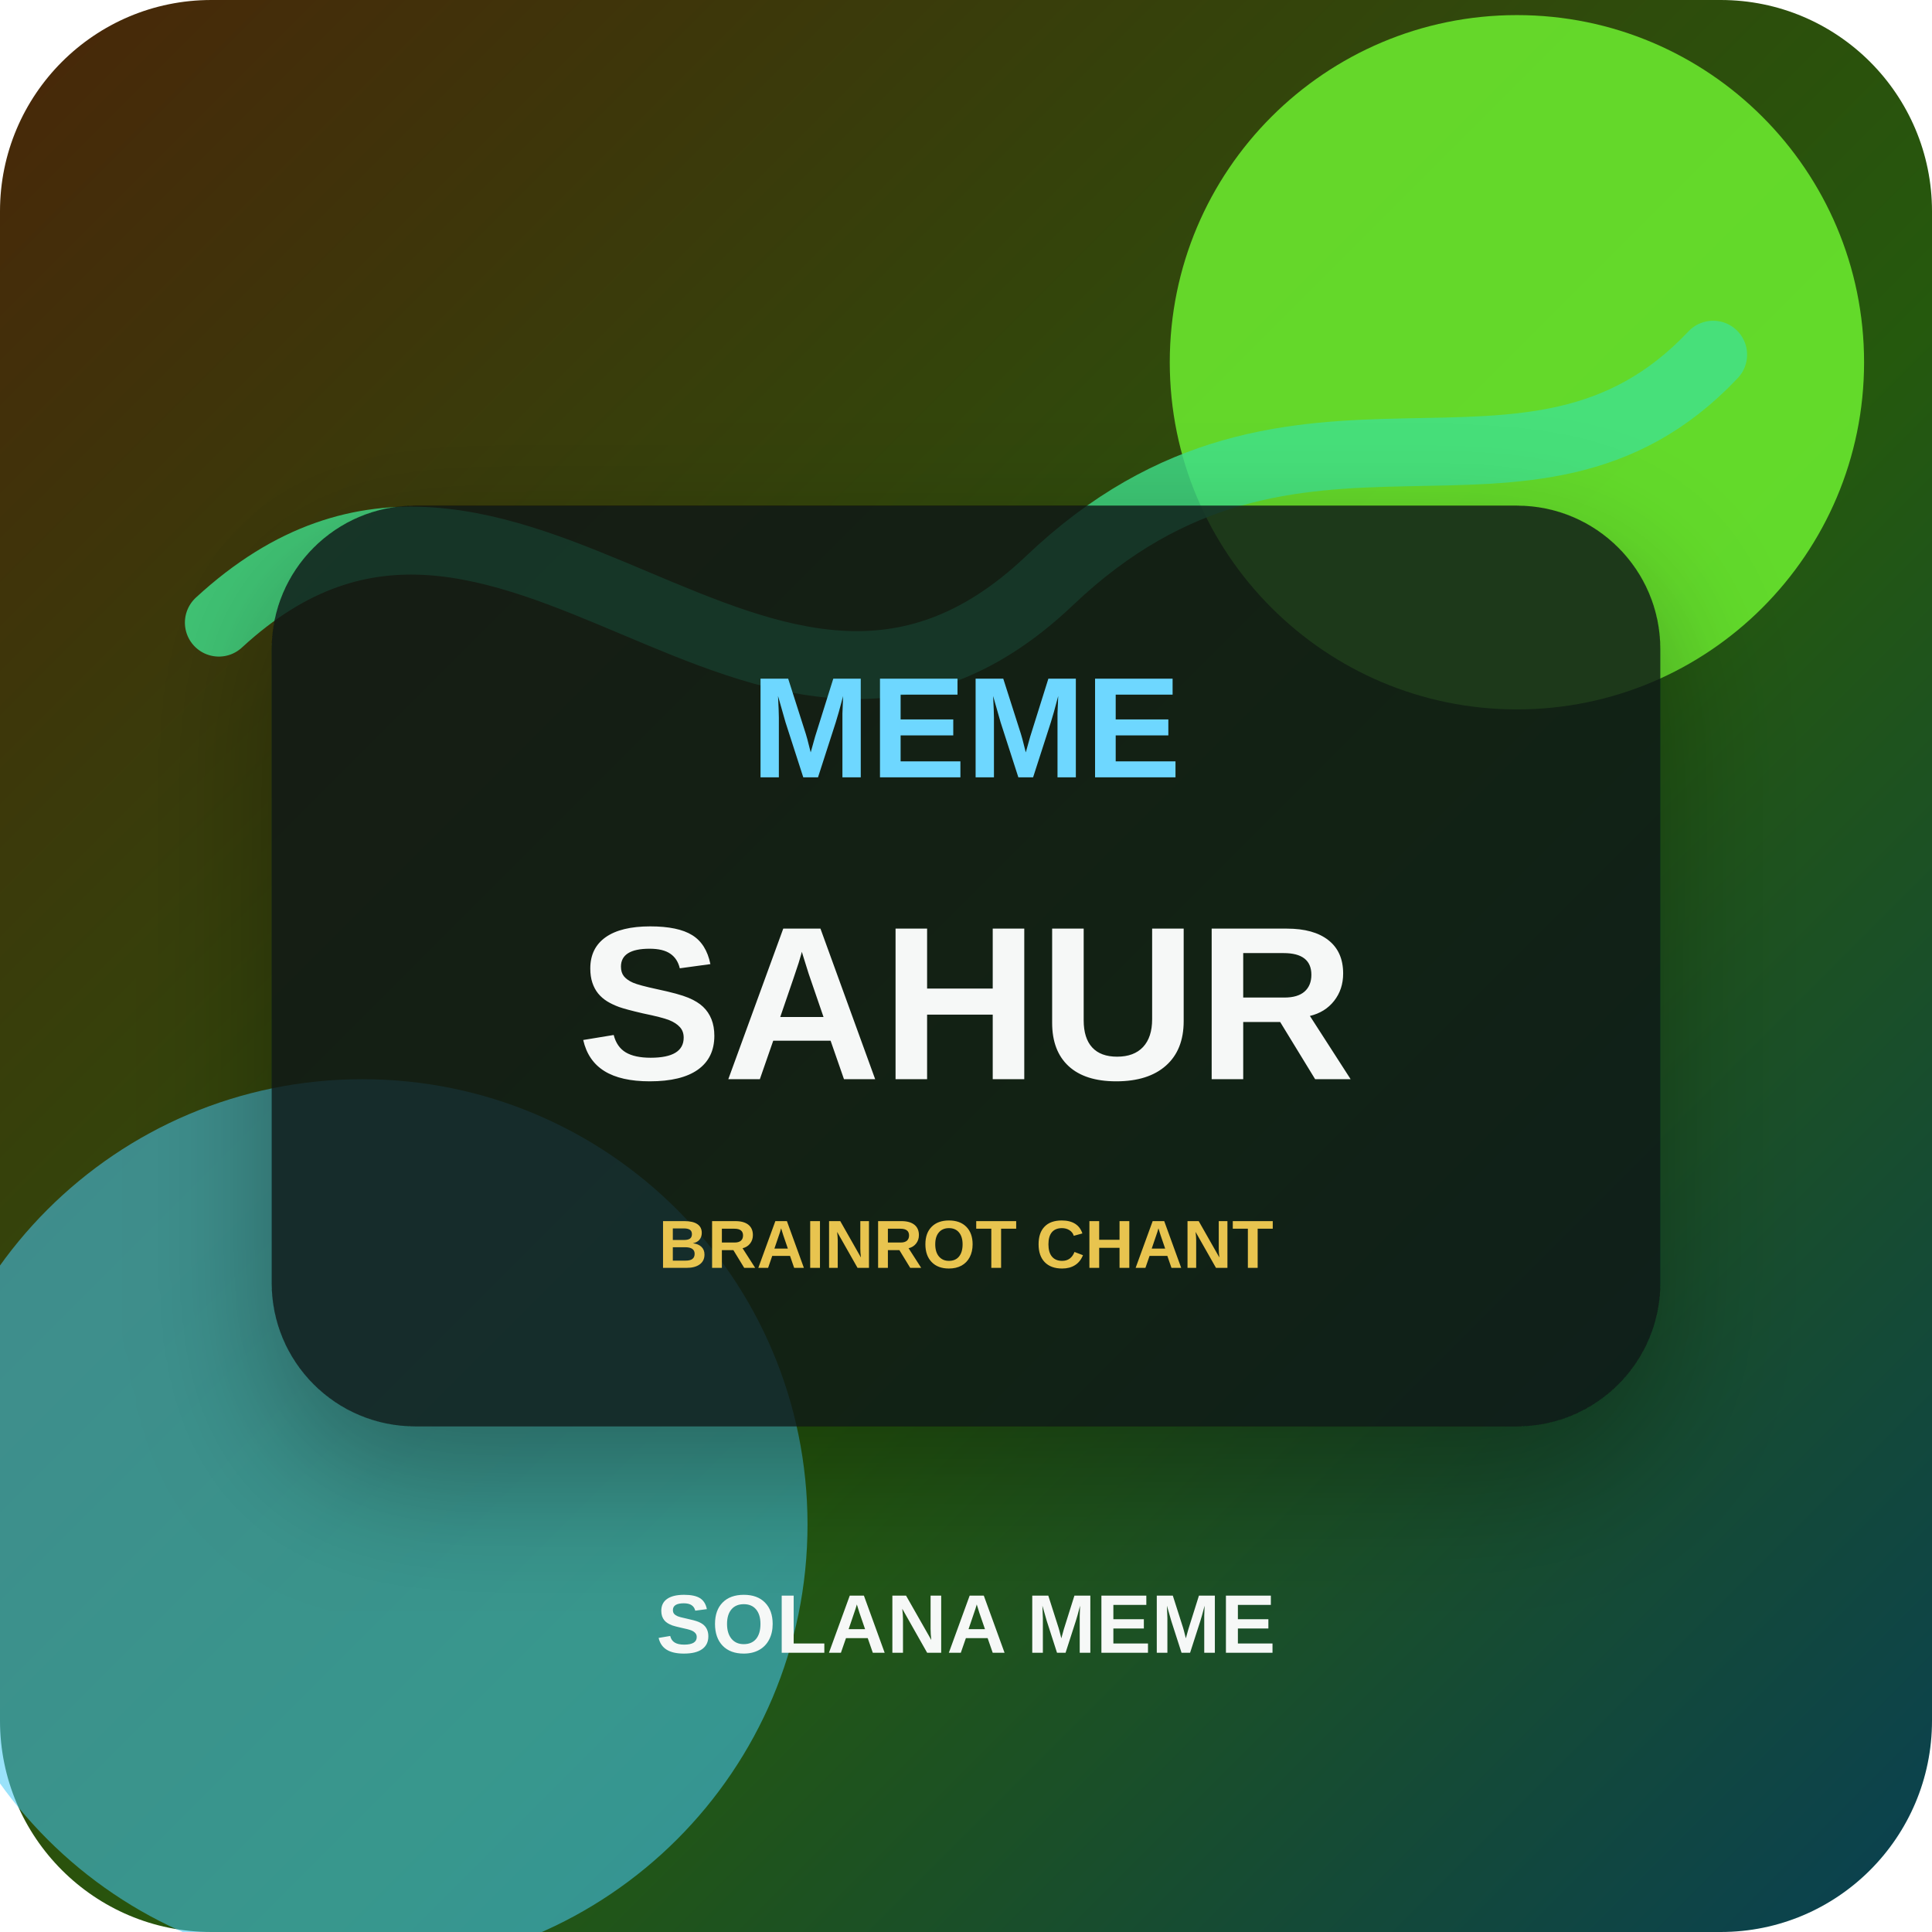
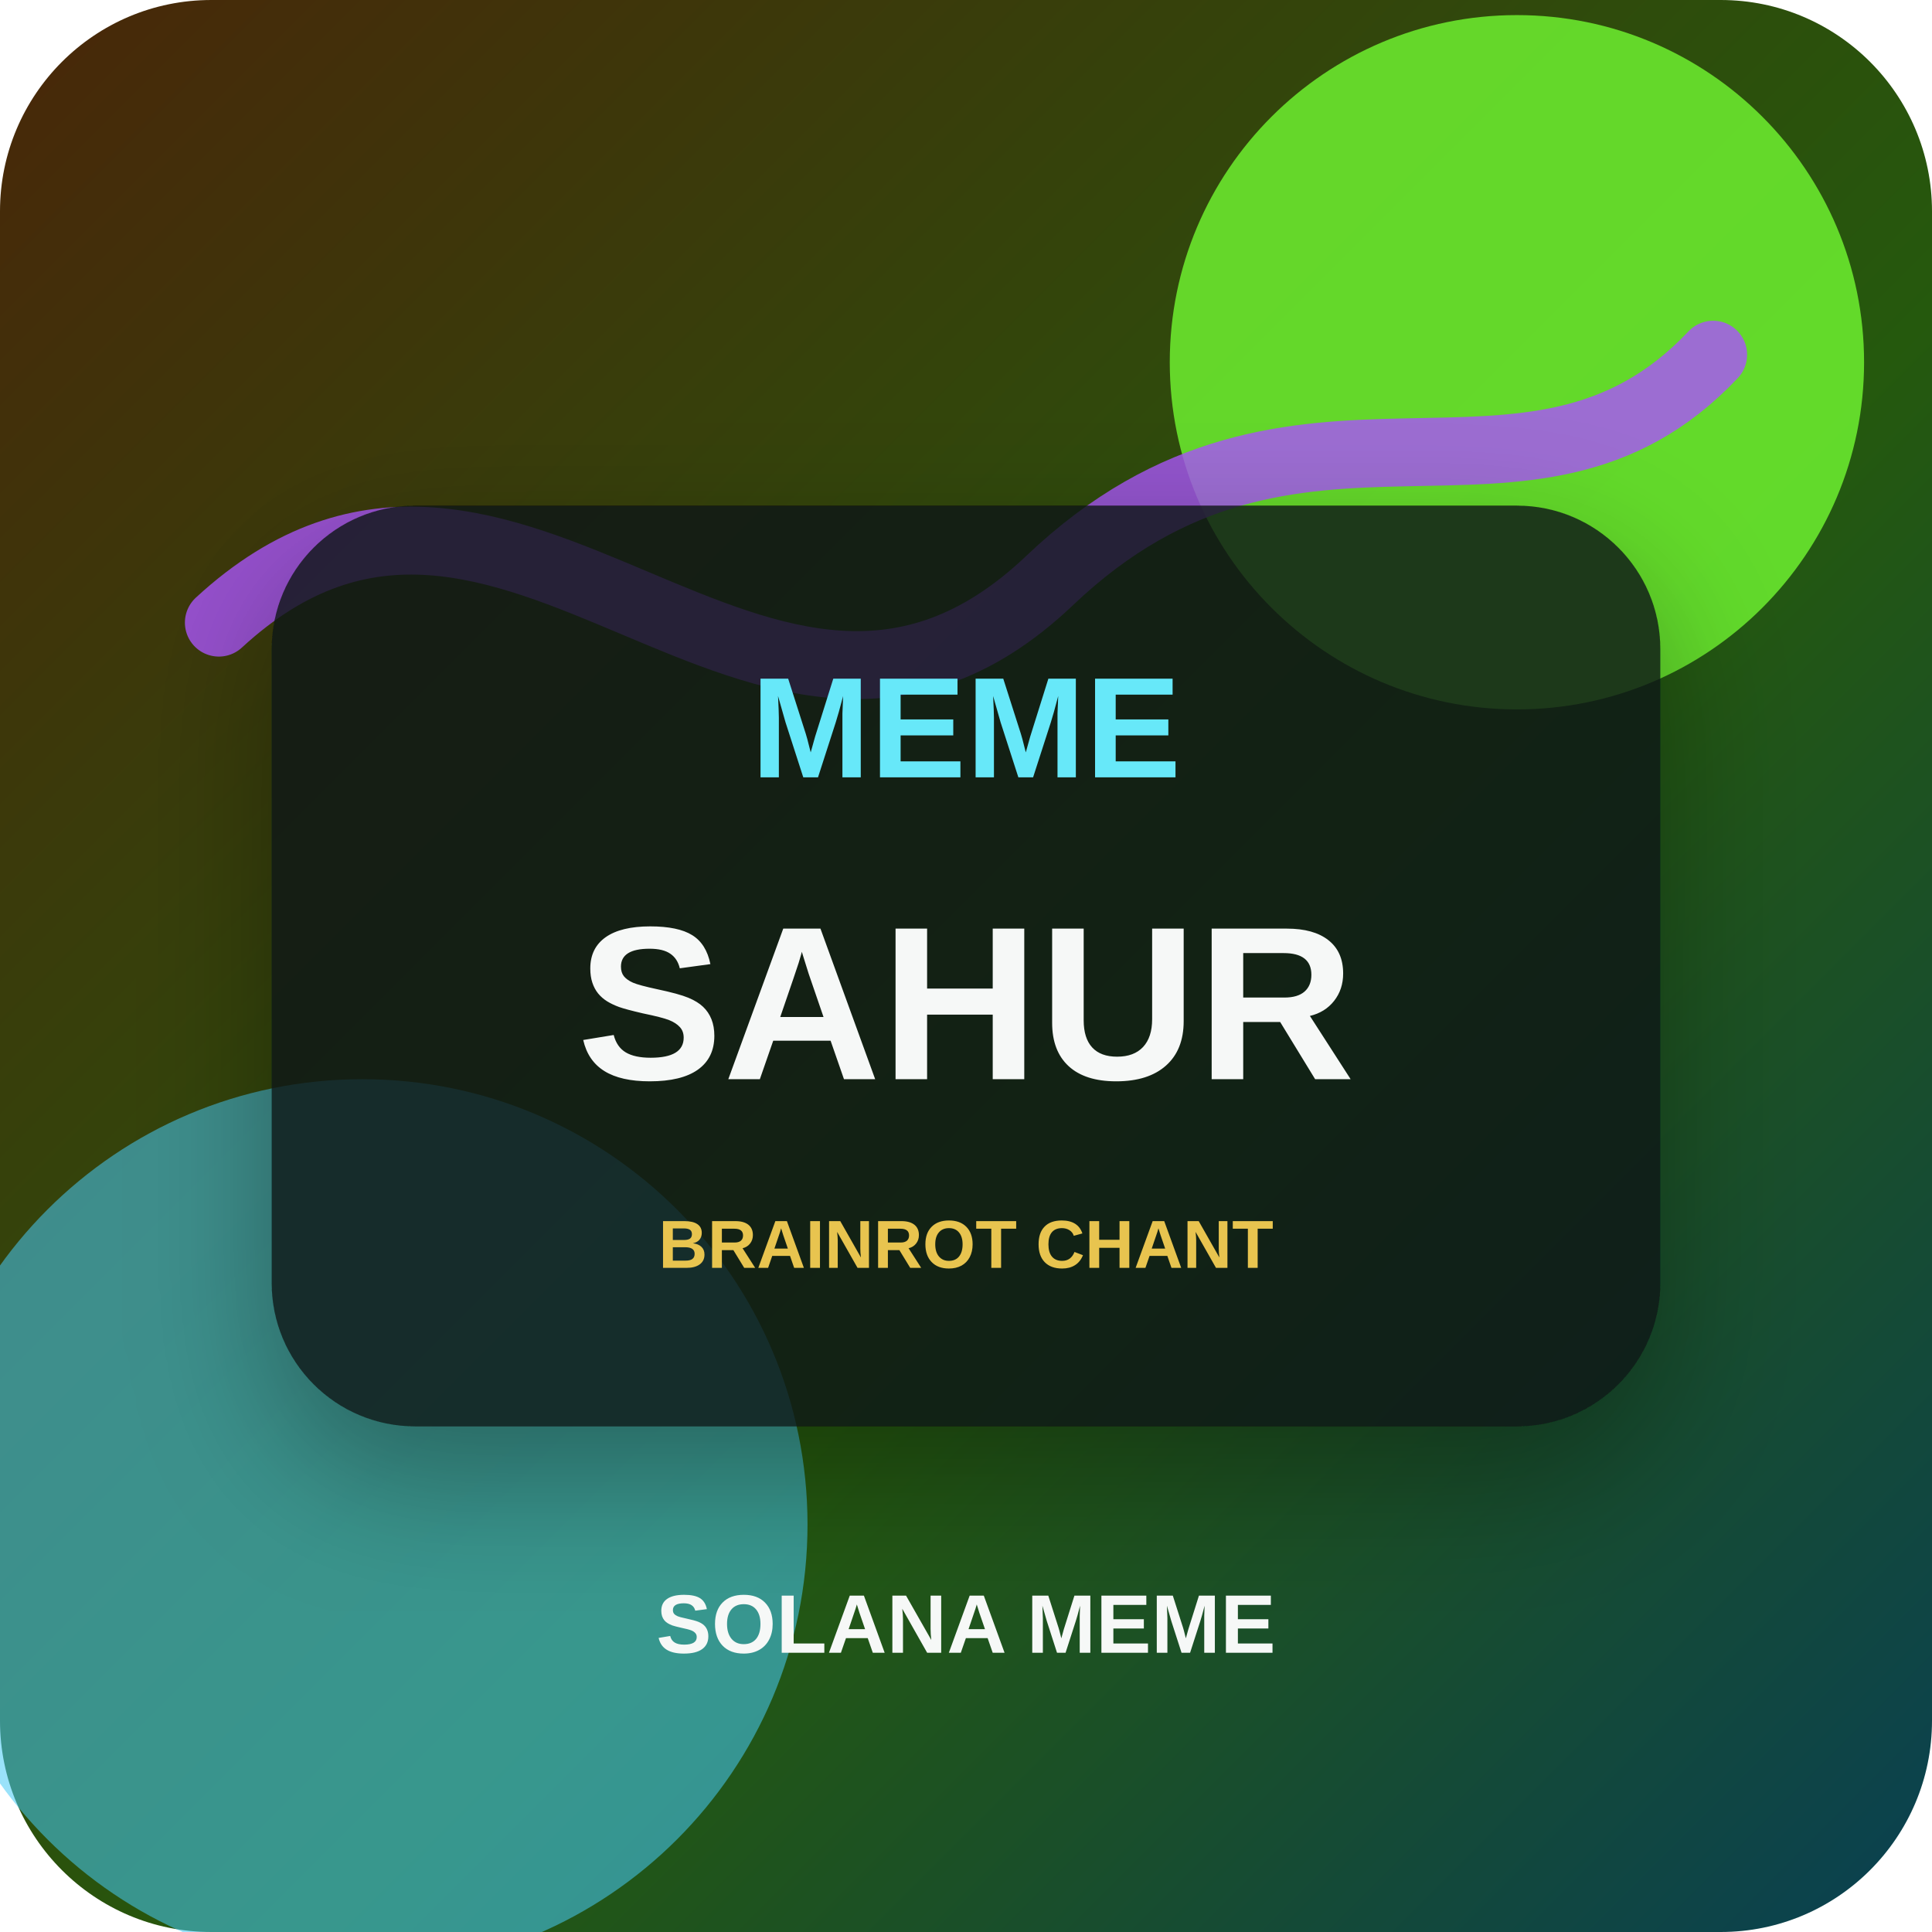
<svg xmlns="http://www.w3.org/2000/svg" viewBox="0 0 512 512" role="img" aria-label="Tung Tung Tung Sahur token art">
  <defs>
    <linearGradient id="bg" x1="0" y1="0" x2="1" y2="1">
      <stop offset="0" stop-color="hsl(27 78% 16%)" />
      <stop offset="0.58" stop-color="hsl(101 74% 20%)" />
      <stop offset="1" stop-color="hsl(195 80% 18%)" />
    </linearGradient>
    <filter id="shadow" x="-20%" y="-20%" width="140%" height="140%">
      <feDropShadow dx="0" dy="14" stdDeviation="18" flood-color="#000" flood-opacity=".38" />
    </filter>
  </defs>
  <rect width="512" height="512" rx="56" fill="url(#bg)" />
  <circle cx="402" cy="96" r="92" fill="hsl(101 92% 58%)" opacity=".82" />
  <circle cx="96" cy="404" r="118" fill="hsl(195 90% 62%)" opacity=".55" />
-   <path d="M58 165 C135 94 202 226 278 154 C344 91 405 146 454 94" fill="none" stroke="#41e28b" stroke-width="18" stroke-linecap="round" opacity=".82" />
+   <path d="M58 165 C135 94 202 226 278 154 C344 91 405 146 454 94" fill="none" stroke="#a855f7" stroke-width="18" stroke-linecap="round" opacity=".82" />
  <rect x="72" y="134" width="368" height="244" rx="38" fill="#0f1412" opacity=".82" filter="url(#shadow)" />
-   <text x="256" y="206" text-anchor="middle" font-family="Arial, Helvetica, sans-serif" font-size="38" font-weight="900" fill="#6ed7ff">MEME</text>
+   <text x="256" y="206" text-anchor="middle" font-family="Arial, Helvetica, sans-serif" font-size="38" font-weight="900" fill="#67e8f9">MEME</text>
  <text x="256" y="286" text-anchor="middle" font-family="Arial, Helvetica, sans-serif" font-size="58" font-weight="900" fill="#f6f8f7">SAHUR</text>
  <text x="256" y="336" text-anchor="middle" font-family="Arial, Helvetica, sans-serif" font-size="18" font-weight="800" fill="#e8c44f">BRAINROT CHANT</text>
  <text x="256" y="438" text-anchor="middle" font-family="Arial, Helvetica, sans-serif" font-size="22" font-weight="900" fill="#f6f8f7">SOLANA MEME</text>
</svg>
